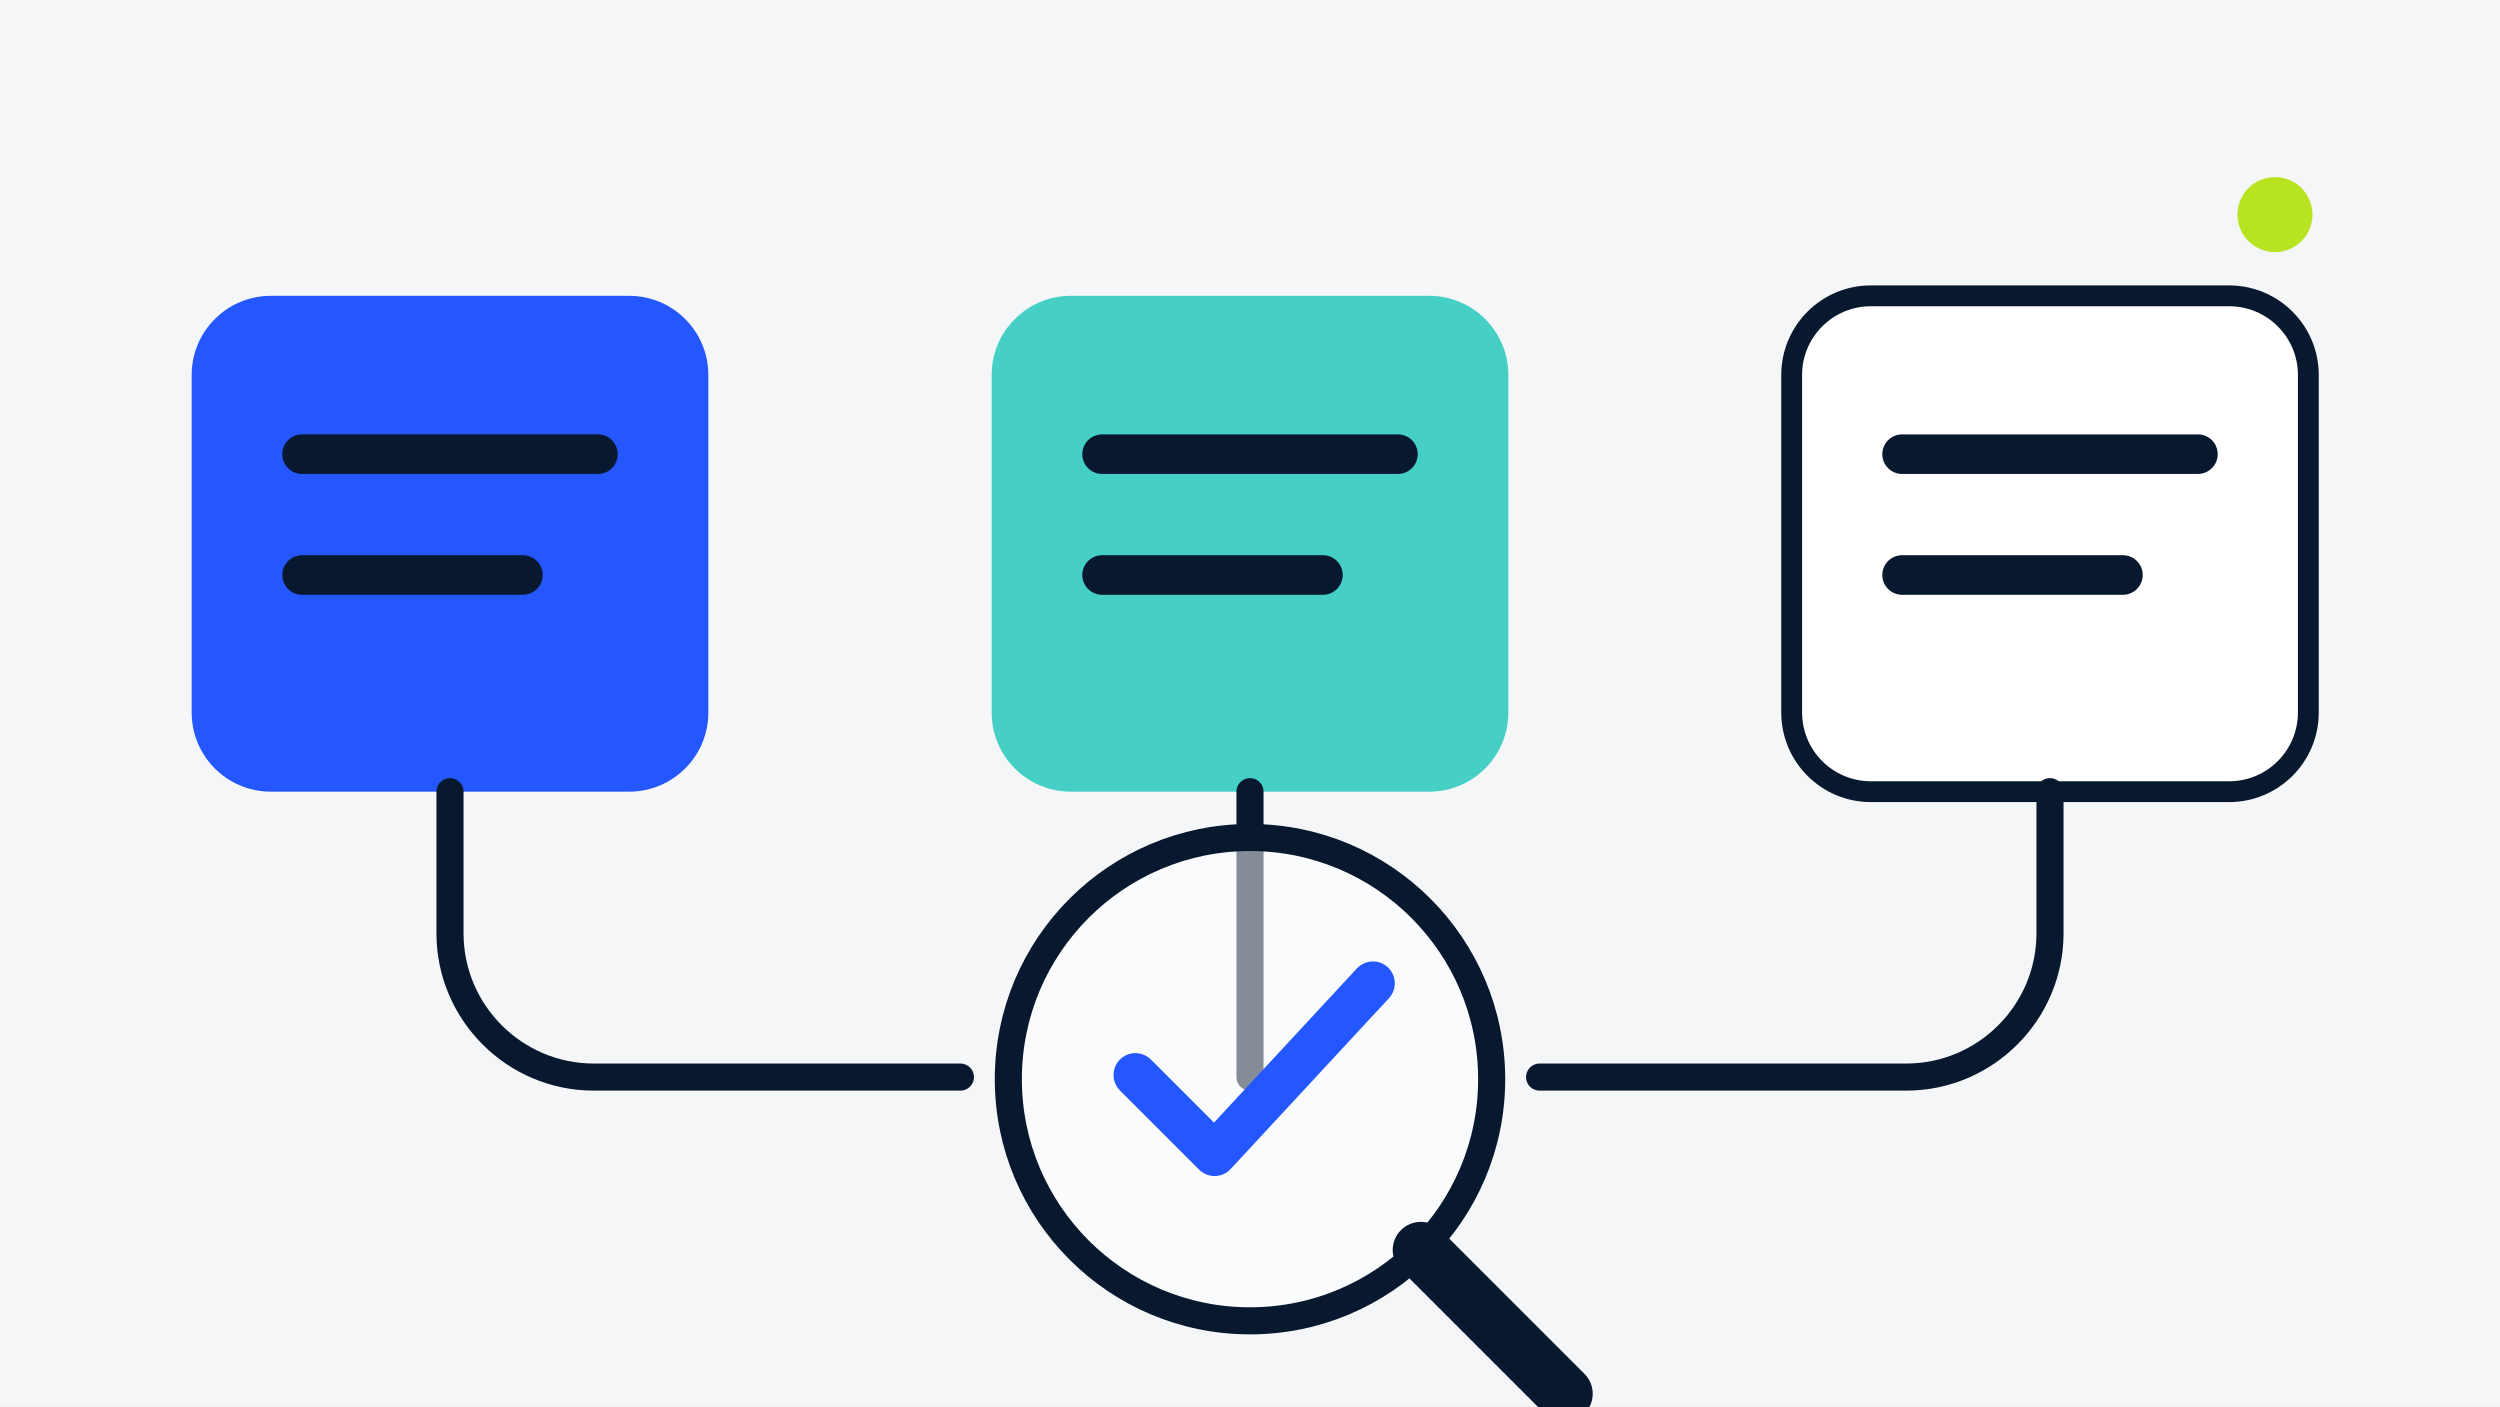
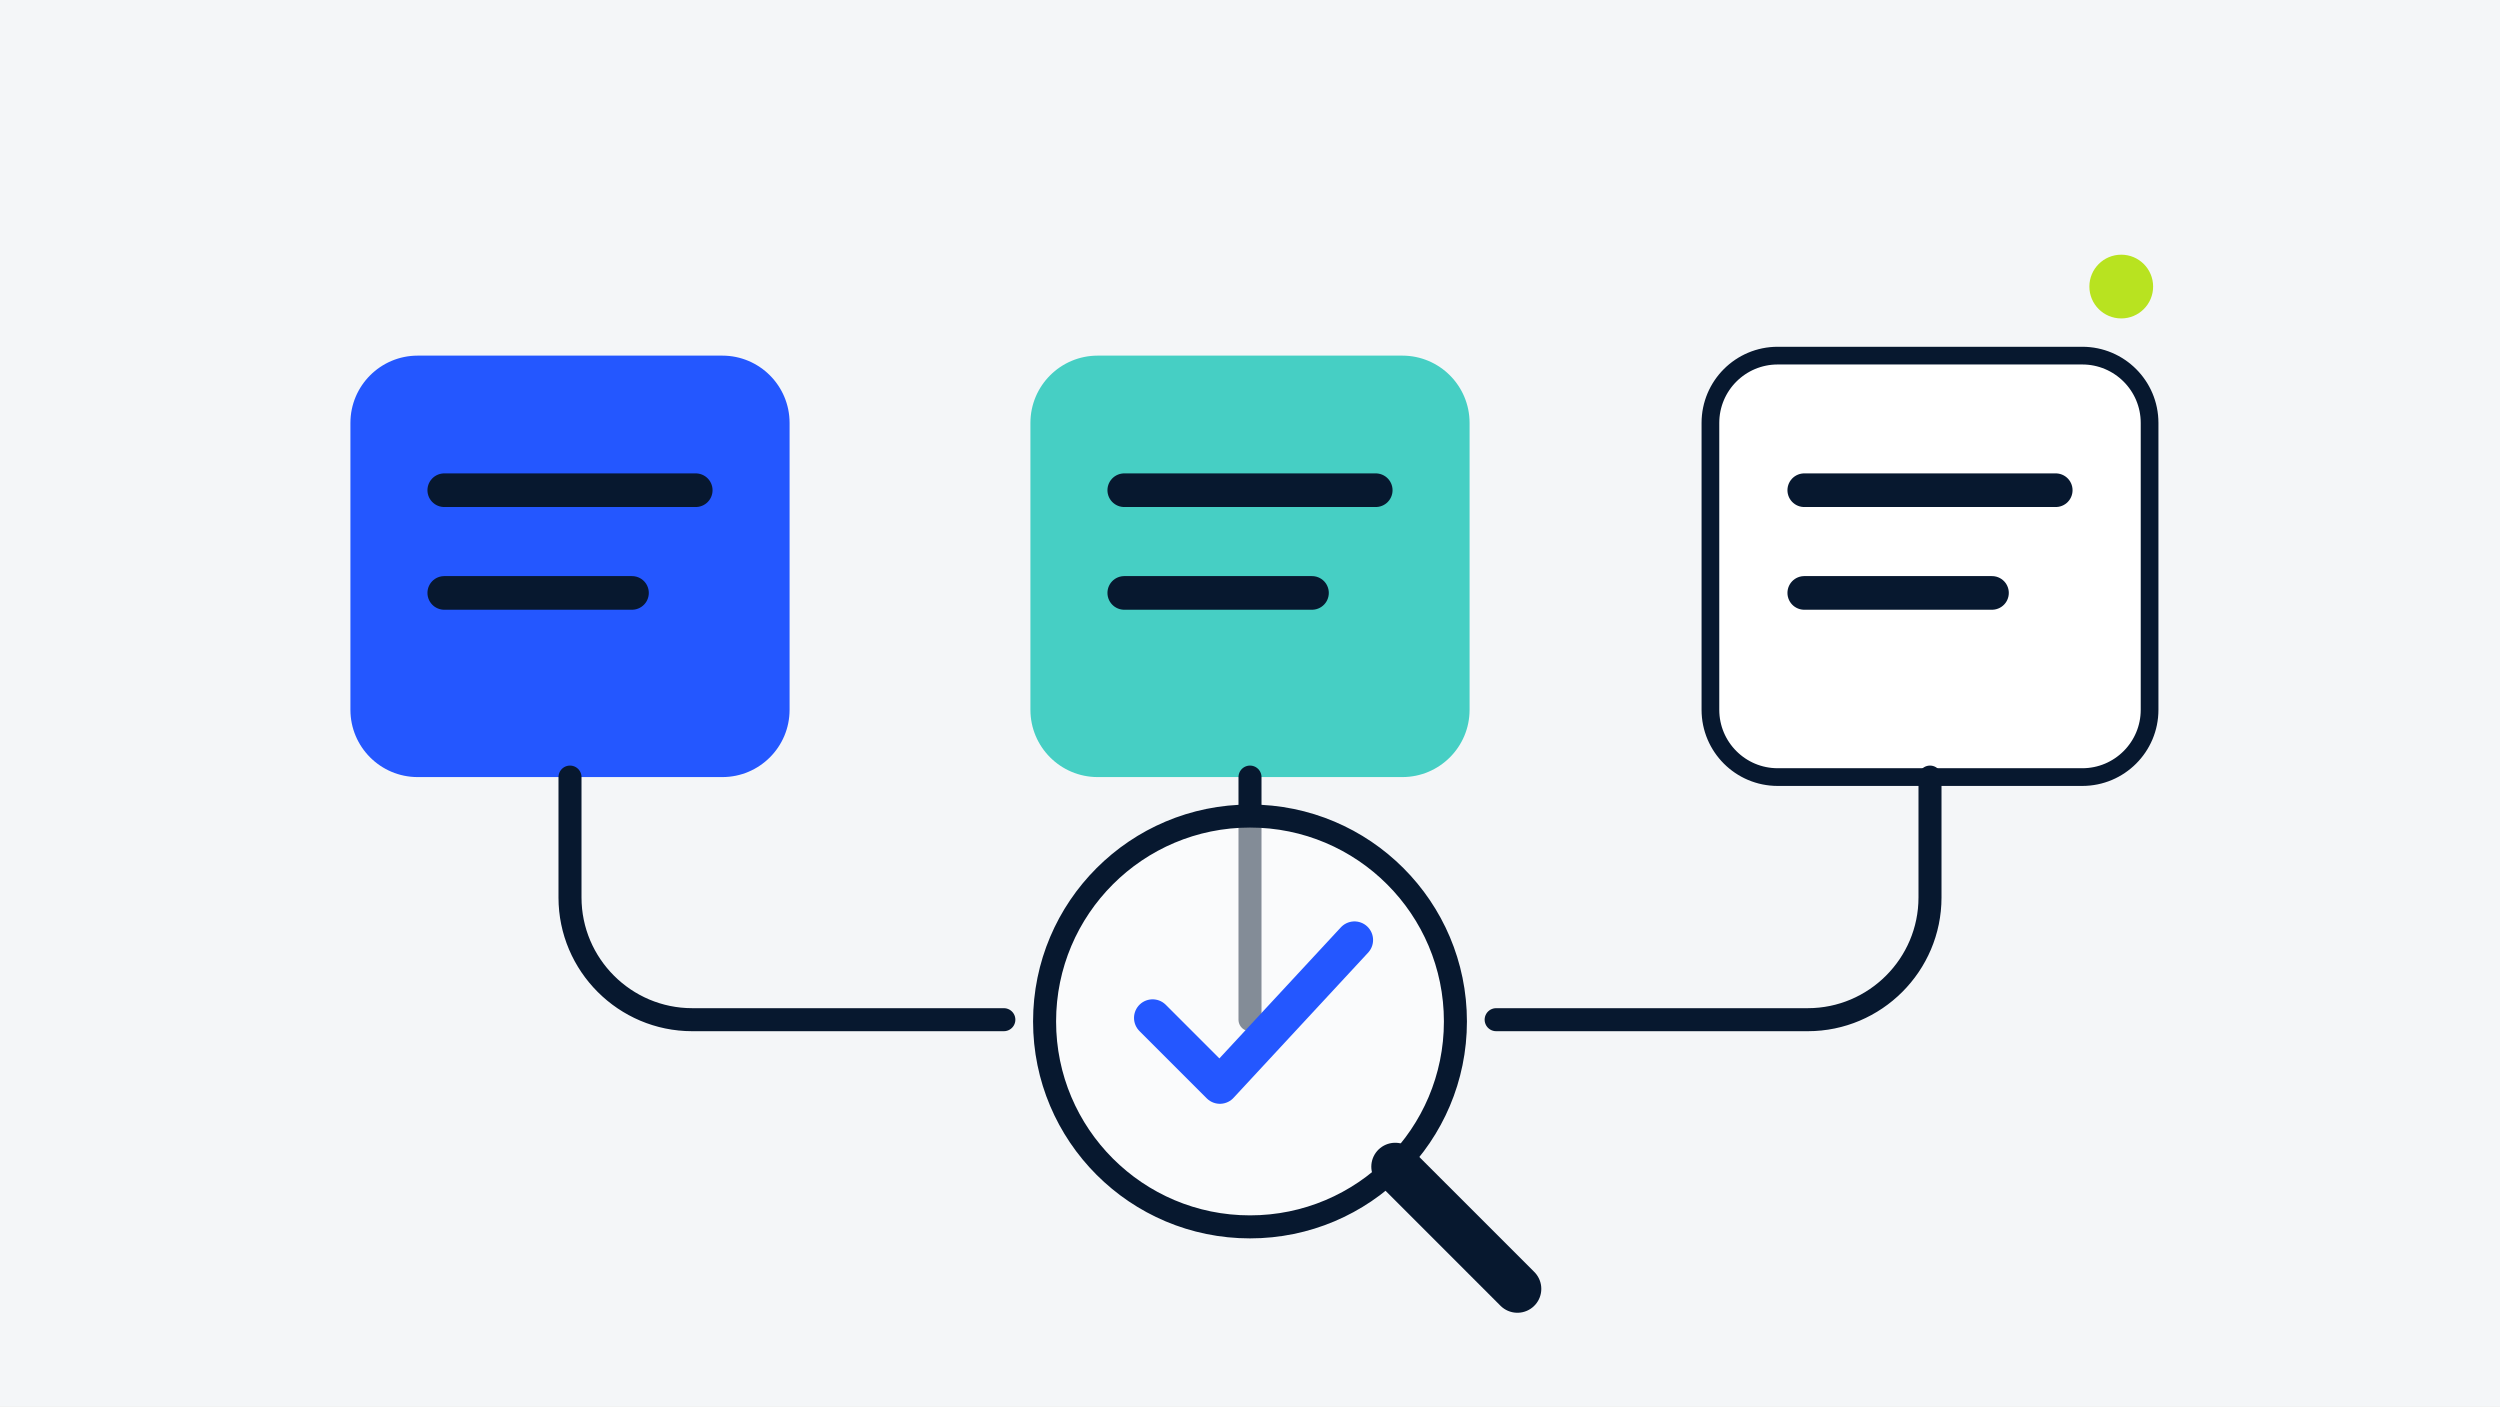
<svg xmlns="http://www.w3.org/2000/svg" viewBox="0 0 1200 675" role="img" aria-labelledby="t d">
  <rect width="1200" height="675" fill="#f4f6f8" />
-   <rect x="92" y="142" width="248" height="238" rx="38" fill="#2457ff" />
-   <rect x="476" y="142" width="248" height="238" rx="38" fill="#46cfc4" />
-   <rect x="860" y="142" width="248" height="238" rx="38" fill="#fff" stroke="#07182f" stroke-width="10" />
-   <path d="M145 218h142M145 276h106M529 218h142M529 276h106M913 218h142M913 276h106" stroke="#07182f" stroke-width="19" stroke-linecap="round" />
-   <path d="M216 380v68c0 38 31 69 69 69h176M600 380v137M984 380v68c0 38-31 69-69 69H739" fill="none" stroke="#07182f" stroke-width="13" stroke-linecap="round" />
-   <circle cx="600" cy="518" r="116" fill="#fff" fill-opacity=".5" stroke="#07182f" stroke-width="13" />
-   <path d="m682 600 69 69" stroke="#07182f" stroke-width="27" stroke-linecap="round" />
-   <path d="m545 516 38 38 76-82" fill="none" stroke="#2457ff" stroke-width="21" stroke-linecap="round" stroke-linejoin="round" />
-   <circle cx="1092" cy="103" r="18" fill="#b8e320" />
+   <g transform="translate(90 50) scale(.85)">
+     <rect x="92" y="142" width="248" height="238" rx="38" fill="#2457ff" />
+     <rect x="476" y="142" width="248" height="238" rx="38" fill="#46cfc4" />
+     <rect x="860" y="142" width="248" height="238" rx="38" fill="#fff" stroke="#07182f" stroke-width="10" />
+     <path d="M145 218h142M145 276h106M529 218h142M529 276h106M913 218h142M913 276h106" stroke="#07182f" stroke-width="19" stroke-linecap="round" />
+     <path d="M216 380v68c0 38 31 69 69 69h176M600 380v137M984 380v68c0 38-31 69-69 69H739" fill="none" stroke="#07182f" stroke-width="13" stroke-linecap="round" />
+     <circle cx="600" cy="518" r="116" fill="#fff" fill-opacity=".5" stroke="#07182f" stroke-width="13" />
+     <path d="m682 600 69 69" stroke="#07182f" stroke-width="27" stroke-linecap="round" />
+     <path d="m545 516 38 38 76-82" fill="none" stroke="#2457ff" stroke-width="21" stroke-linecap="round" stroke-linejoin="round" />
+     <circle cx="1092" cy="103" r="18" fill="#b8e320" />
+   </g>
</svg>
